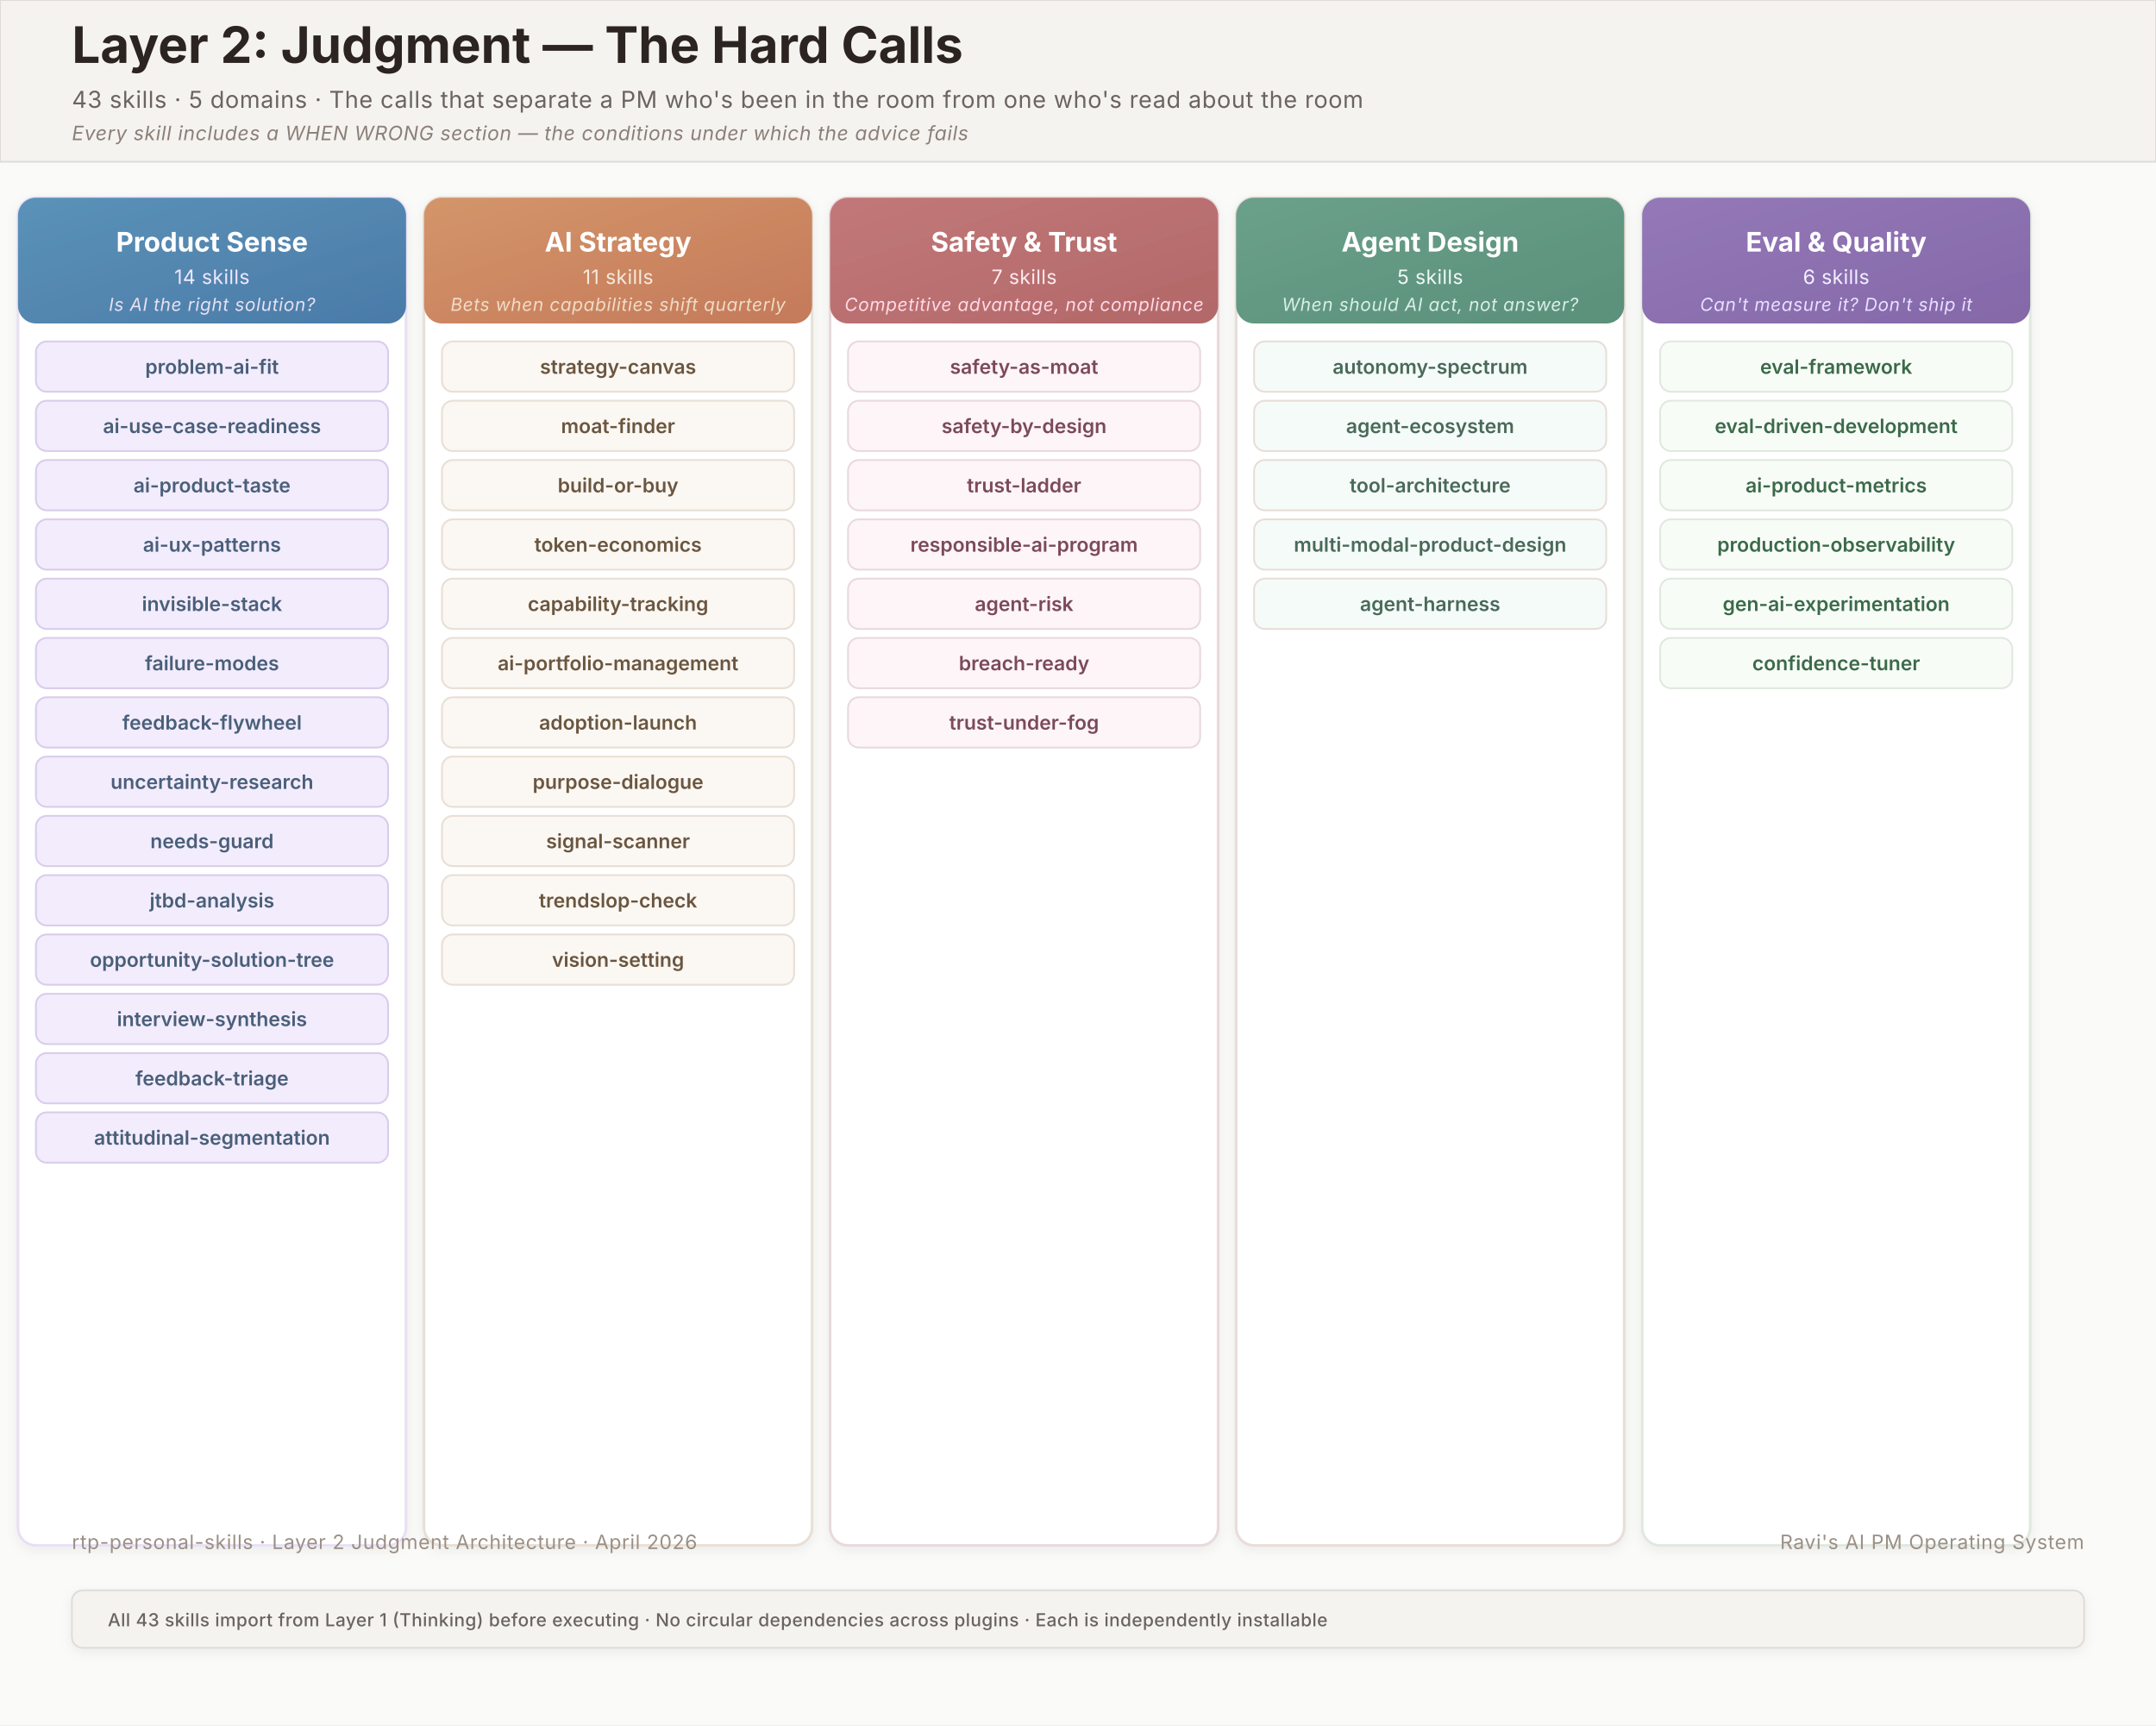
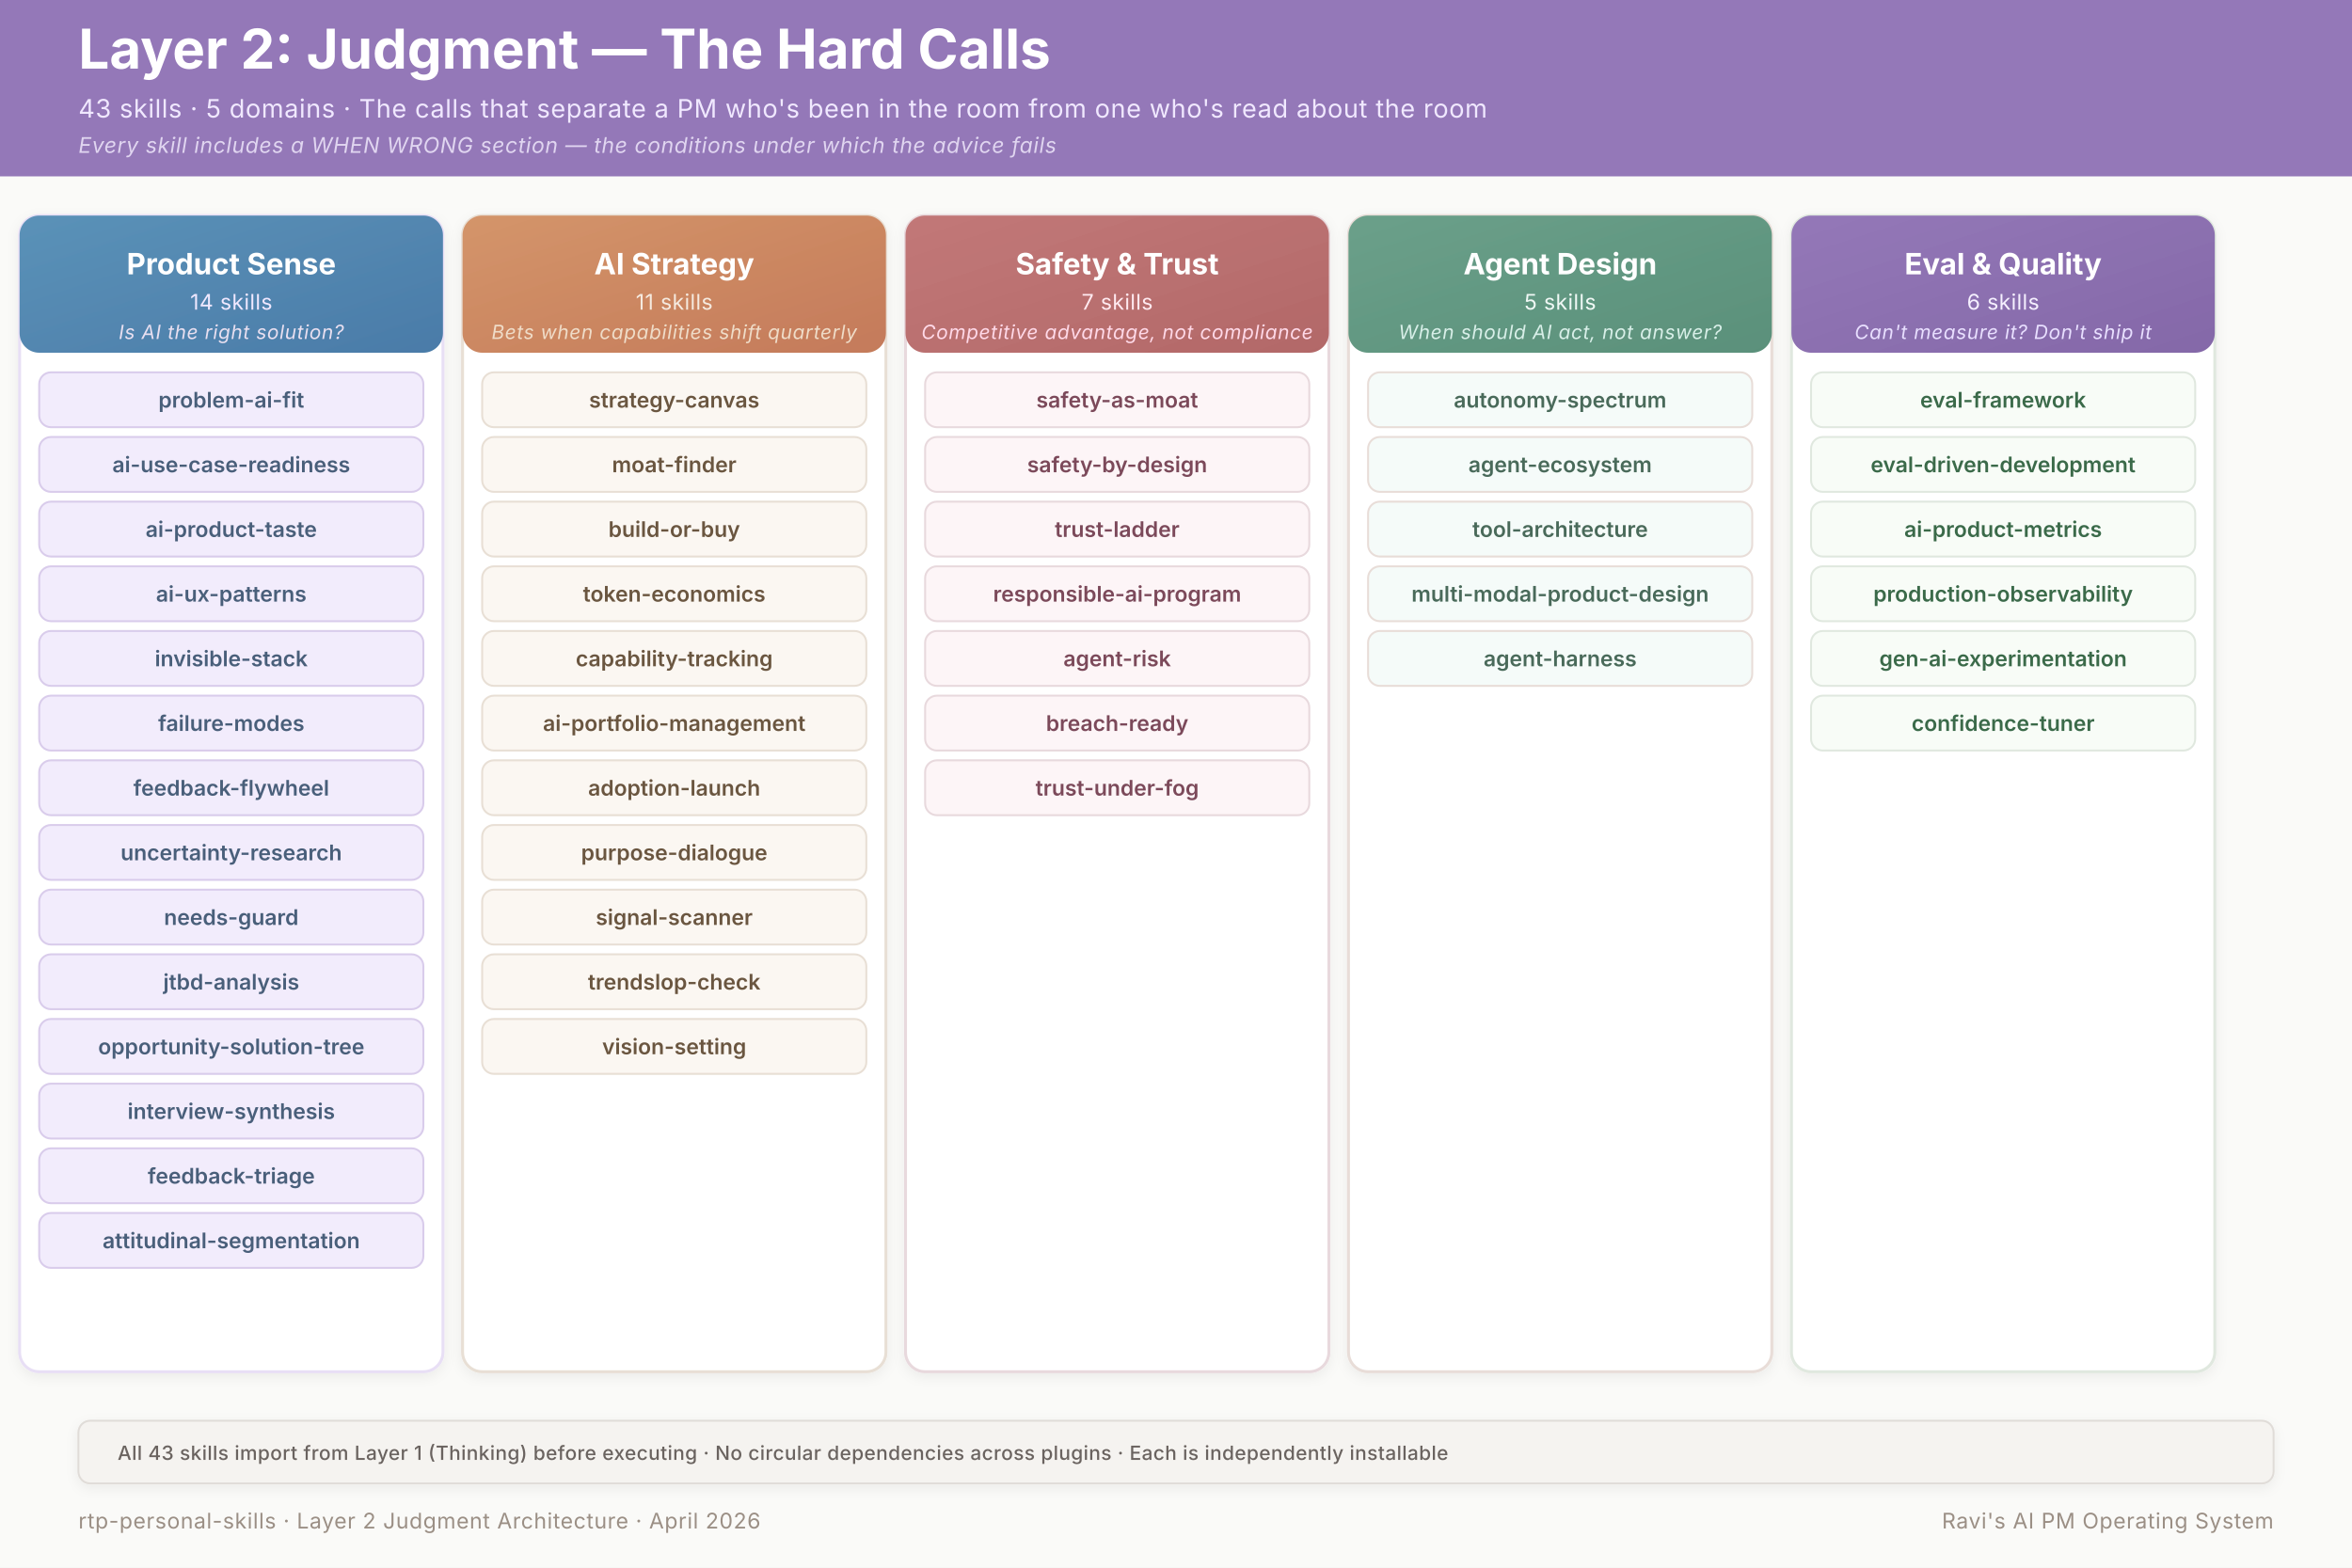
- <svg xmlns="http://www.w3.org/2000/svg" viewBox="0 0 1200 960" width="1200" height="960" role="img" aria-label="43 skills across 5 domains making the hard calls every AI PM faces.">
+ <svg xmlns="http://www.w3.org/2000/svg" viewBox="0 0 1200 800" width="1200" height="800" role="img" aria-label="43 skills across 5 domains making the hard calls every AI PM faces.">
  <defs>
    <filter id="dropShadow" x="-50%" y="-50%" width="200%" height="200%">
      <feDropShadow dx="0" dy="2" stdDeviation="3" flood-color="#000000" flood-opacity="0.06" />
    </filter>
    <linearGradient id="productSenseGrad" x1="0%" y1="0%" x2="100%" y2="100%">
      <stop offset="0%" stop-color="#5B92B8" stop-opacity="1" />
      <stop offset="100%" stop-color="#4A7BA8" stop-opacity="1" />
    </linearGradient>
    <linearGradient id="aiStrategyGrad" x1="0%" y1="0%" x2="100%" y2="100%">
      <stop offset="0%" stop-color="#D4956A" stop-opacity="1" />
      <stop offset="100%" stop-color="#C47A5A" stop-opacity="1" />
    </linearGradient>
    <linearGradient id="safetyTrustGrad" x1="0%" y1="0%" x2="100%" y2="100%">
      <stop offset="0%" stop-color="#C27878" stop-opacity="1" />
      <stop offset="100%" stop-color="#B26868" stop-opacity="1" />
    </linearGradient>
    <linearGradient id="agentDesignGrad" x1="0%" y1="0%" x2="100%" y2="100%">
      <stop offset="0%" stop-color="#6BA08A" stop-opacity="1" />
      <stop offset="100%" stop-color="#5A907A" stop-opacity="1" />
    </linearGradient>
    <linearGradient id="evalQualityGrad" x1="0%" y1="0%" x2="100%" y2="100%">
      <stop offset="0%" stop-color="#9478B8" stop-opacity="1" />
      <stop offset="100%" stop-color="#8468A8" stop-opacity="1" />
    </linearGradient>
  </defs>
-   <rect width="1200" height="960" fill="#FAFAF8" />
-   <rect x="0" y="0" width="1200" height="90" fill="#F5F3F0" stroke="#E0DCD8" stroke-width="1" stroke-dasharray="none" />
-   <text x="40" y="35" font-family="Inter, -apple-system, BlinkMacSystemFont, Segoe UI, sans-serif" font-size="28" font-weight="700" fill="#2C2420">
+   <rect width="1200" height="800" fill="#FAFAF8" />
+   <rect x="0" y="0" width="1200" height="90" fill="#9478B8" />
+   <text x="40" y="35" font-family="Inter, sans-serif" font-size="28" font-weight="700" fill="#FFFFFF">
    Layer 2: Judgment — The Hard Calls
  </text>
-   <text x="40" y="60" font-family="Inter, -apple-system, BlinkMacSystemFont, Segoe UI, sans-serif" font-size="13" font-weight="400" fill="#6B6460" letter-spacing="0.3">
+   <text x="40" y="60" font-family="Inter, sans-serif" font-size="13" font-weight="400" fill="#F0E8FF" letter-spacing="0.3">
    43 skills · 5 domains · The calls that separate a PM who's been in the room from one who's read about the room
  </text>
-   <text x="40" y="78" font-family="Inter, -apple-system, BlinkMacSystemFont, Segoe UI, sans-serif" font-size="11" font-weight="400" fill="#8B7F78" letter-spacing="0.3" font-style="italic">
+   <text x="40" y="78" font-family="Inter, sans-serif" font-size="11" font-weight="400" fill="#E0D5F0" letter-spacing="0.3" font-style="italic">
    Every skill includes a WHEN WRONG section — the conditions under which the advice fails
  </text>
  <g filter="url(#dropShadow)">
-     <rect x="10" y="110" width="216" height="750" fill="white" stroke="#E8DFF5" stroke-width="1.5" rx="10" />
+     <rect x="10" y="110" width="216" height="590" fill="white" stroke="#E8DFF5" stroke-width="1.5" rx="10" />
    <rect x="10" y="110" width="216" height="70" fill="url(#productSenseGrad)" rx="10" ry="10" />
    <text x="118" y="140" font-family="Inter, -apple-system, BlinkMacSystemFont, Segoe UI, sans-serif" font-size="15" font-weight="700" fill="white" text-anchor="middle">
      Product Sense
    </text>
    <text x="118" y="158" font-family="Inter, -apple-system, BlinkMacSystemFont, Segoe UI, sans-serif" font-size="11" font-weight="400" fill="#F0E8FF" text-anchor="middle" letter-spacing="0.2">
      14 skills
    </text>
    <text x="118" y="173" font-family="Inter, -apple-system, BlinkMacSystemFont, Segoe UI, sans-serif" font-size="10" font-weight="400" fill="#E8DFF0" text-anchor="middle" font-style="italic" letter-spacing="0.3">
      Is AI the right solution?
    </text>
    <rect x="20" y="190" width="196" height="28" fill="#F2ECFC" stroke="#D9CCEB" stroke-width="1" rx="6" />
    <text x="118" y="208" font-family="Inter, -apple-system, BlinkMacSystemFont, Segoe UI, sans-serif" font-size="11" font-weight="600" fill="#4A5F7A" text-anchor="middle">
      problem-ai-fit
    </text>
    <rect x="20" y="223" width="196" height="28" fill="#F2ECFC" stroke="#D9CCEB" stroke-width="1" rx="6" />
    <text x="118" y="241" font-family="Inter, -apple-system, BlinkMacSystemFont, Segoe UI, sans-serif" font-size="11" font-weight="600" fill="#4A5F7A" text-anchor="middle">
      ai-use-case-readiness
    </text>
    <rect x="20" y="256" width="196" height="28" fill="#F2ECFC" stroke="#D9CCEB" stroke-width="1" rx="6" />
    <text x="118" y="274" font-family="Inter, -apple-system, BlinkMacSystemFont, Segoe UI, sans-serif" font-size="11" font-weight="600" fill="#4A5F7A" text-anchor="middle">
      ai-product-taste
    </text>
    <rect x="20" y="289" width="196" height="28" fill="#F2ECFC" stroke="#D9CCEB" stroke-width="1" rx="6" />
    <text x="118" y="307" font-family="Inter, -apple-system, BlinkMacSystemFont, Segoe UI, sans-serif" font-size="11" font-weight="600" fill="#4A5F7A" text-anchor="middle">
      ai-ux-patterns
    </text>
    <rect x="20" y="322" width="196" height="28" fill="#F2ECFC" stroke="#D9CCEB" stroke-width="1" rx="6" />
    <text x="118" y="340" font-family="Inter, -apple-system, BlinkMacSystemFont, Segoe UI, sans-serif" font-size="11" font-weight="600" fill="#4A5F7A" text-anchor="middle">
      invisible-stack
    </text>
    <rect x="20" y="355" width="196" height="28" fill="#F2ECFC" stroke="#D9CCEB" stroke-width="1" rx="6" />
    <text x="118" y="373" font-family="Inter, -apple-system, BlinkMacSystemFont, Segoe UI, sans-serif" font-size="11" font-weight="600" fill="#4A5F7A" text-anchor="middle">
      failure-modes
    </text>
    <rect x="20" y="388" width="196" height="28" fill="#F2ECFC" stroke="#D9CCEB" stroke-width="1" rx="6" />
    <text x="118" y="406" font-family="Inter, -apple-system, BlinkMacSystemFont, Segoe UI, sans-serif" font-size="11" font-weight="600" fill="#4A5F7A" text-anchor="middle">
      feedback-flywheel
    </text>
    <rect x="20" y="421" width="196" height="28" fill="#F2ECFC" stroke="#D9CCEB" stroke-width="1" rx="6" />
    <text x="118" y="439" font-family="Inter, -apple-system, BlinkMacSystemFont, Segoe UI, sans-serif" font-size="11" font-weight="600" fill="#4A5F7A" text-anchor="middle">
      uncertainty-research
    </text>
    <rect x="20" y="454" width="196" height="28" fill="#F2ECFC" stroke="#D9CCEB" stroke-width="1" rx="6" />
    <text x="118" y="472" font-family="Inter, -apple-system, BlinkMacSystemFont, Segoe UI, sans-serif" font-size="11" font-weight="600" fill="#4A5F7A" text-anchor="middle">
      needs-guard
    </text>
    <rect x="20" y="487" width="196" height="28" fill="#F2ECFC" stroke="#D9CCEB" stroke-width="1" rx="6" />
    <text x="118" y="505" font-family="Inter, -apple-system, BlinkMacSystemFont, Segoe UI, sans-serif" font-size="11" font-weight="600" fill="#4A5F7A" text-anchor="middle">
      jtbd-analysis
    </text>
    <rect x="20" y="520" width="196" height="28" fill="#F2ECFC" stroke="#D9CCEB" stroke-width="1" rx="6" />
    <text x="118" y="538" font-family="Inter, -apple-system, BlinkMacSystemFont, Segoe UI, sans-serif" font-size="11" font-weight="600" fill="#4A5F7A" text-anchor="middle">
      opportunity-solution-tree
    </text>
    <rect x="20" y="553" width="196" height="28" fill="#F2ECFC" stroke="#D9CCEB" stroke-width="1" rx="6" />
    <text x="118" y="571" font-family="Inter, -apple-system, BlinkMacSystemFont, Segoe UI, sans-serif" font-size="11" font-weight="600" fill="#4A5F7A" text-anchor="middle">
      interview-synthesis
    </text>
    <rect x="20" y="586" width="196" height="28" fill="#F2ECFC" stroke="#D9CCEB" stroke-width="1" rx="6" />
    <text x="118" y="604" font-family="Inter, -apple-system, BlinkMacSystemFont, Segoe UI, sans-serif" font-size="11" font-weight="600" fill="#4A5F7A" text-anchor="middle">
      feedback-triage
    </text>
    <rect x="20" y="619" width="196" height="28" fill="#F2ECFC" stroke="#D9CCEB" stroke-width="1" rx="6" />
    <text x="118" y="637" font-family="Inter, -apple-system, BlinkMacSystemFont, Segoe UI, sans-serif" font-size="11" font-weight="600" fill="#4A5F7A" text-anchor="middle">
      attitudinal-segmentation
    </text>
  </g>
  <g filter="url(#dropShadow)">
-     <rect x="236" y="110" width="216" height="750" fill="white" stroke="#E8DFD5" stroke-width="1.5" rx="10" />
+     <rect x="236" y="110" width="216" height="590" fill="white" stroke="#E8DFD5" stroke-width="1.5" rx="10" />
    <rect x="236" y="110" width="216" height="70" fill="url(#aiStrategyGrad)" rx="10" ry="10" />
    <text x="344" y="140" font-family="Inter, -apple-system, BlinkMacSystemFont, Segoe UI, sans-serif" font-size="15" font-weight="700" fill="white" text-anchor="middle">
      AI Strategy
    </text>
    <text x="344" y="158" font-family="Inter, -apple-system, BlinkMacSystemFont, Segoe UI, sans-serif" font-size="11" font-weight="400" fill="#F5EADF" text-anchor="middle" letter-spacing="0.2">
      11 skills
    </text>
    <text x="344" y="173" font-family="Inter, -apple-system, BlinkMacSystemFont, Segoe UI, sans-serif" font-size="10" font-weight="400" fill="#EFDCC8" text-anchor="middle" font-style="italic" letter-spacing="0.3">
      Bets when capabilities shift quarterly
    </text>
    <rect x="246" y="190" width="196" height="28" fill="#FBF7F2" stroke="#E8DFD5" stroke-width="1" rx="6" />
    <text x="344" y="208" font-family="Inter, -apple-system, BlinkMacSystemFont, Segoe UI, sans-serif" font-size="11" font-weight="600" fill="#6B5640" text-anchor="middle">
      strategy-canvas
    </text>
    <rect x="246" y="223" width="196" height="28" fill="#FBF7F2" stroke="#E8DFD5" stroke-width="1" rx="6" />
    <text x="344" y="241" font-family="Inter, -apple-system, BlinkMacSystemFont, Segoe UI, sans-serif" font-size="11" font-weight="600" fill="#6B5640" text-anchor="middle">
      moat-finder
    </text>
    <rect x="246" y="256" width="196" height="28" fill="#FBF7F2" stroke="#E8DFD5" stroke-width="1" rx="6" />
    <text x="344" y="274" font-family="Inter, -apple-system, BlinkMacSystemFont, Segoe UI, sans-serif" font-size="11" font-weight="600" fill="#6B5640" text-anchor="middle">
      build-or-buy
    </text>
    <rect x="246" y="289" width="196" height="28" fill="#FBF7F2" stroke="#E8DFD5" stroke-width="1" rx="6" />
    <text x="344" y="307" font-family="Inter, -apple-system, BlinkMacSystemFont, Segoe UI, sans-serif" font-size="11" font-weight="600" fill="#6B5640" text-anchor="middle">
      token-economics
    </text>
    <rect x="246" y="322" width="196" height="28" fill="#FBF7F2" stroke="#E8DFD5" stroke-width="1" rx="6" />
    <text x="344" y="340" font-family="Inter, -apple-system, BlinkMacSystemFont, Segoe UI, sans-serif" font-size="11" font-weight="600" fill="#6B5640" text-anchor="middle">
      capability-tracking
    </text>
    <rect x="246" y="355" width="196" height="28" fill="#FBF7F2" stroke="#E8DFD5" stroke-width="1" rx="6" />
    <text x="344" y="373" font-family="Inter, -apple-system, BlinkMacSystemFont, Segoe UI, sans-serif" font-size="11" font-weight="600" fill="#6B5640" text-anchor="middle">
      ai-portfolio-management
    </text>
    <rect x="246" y="388" width="196" height="28" fill="#FBF7F2" stroke="#E8DFD5" stroke-width="1" rx="6" />
    <text x="344" y="406" font-family="Inter, -apple-system, BlinkMacSystemFont, Segoe UI, sans-serif" font-size="11" font-weight="600" fill="#6B5640" text-anchor="middle">
      adoption-launch
    </text>
    <rect x="246" y="421" width="196" height="28" fill="#FBF7F2" stroke="#E8DFD5" stroke-width="1" rx="6" />
    <text x="344" y="439" font-family="Inter, -apple-system, BlinkMacSystemFont, Segoe UI, sans-serif" font-size="11" font-weight="600" fill="#6B5640" text-anchor="middle">
      purpose-dialogue
    </text>
    <rect x="246" y="454" width="196" height="28" fill="#FBF7F2" stroke="#E8DFD5" stroke-width="1" rx="6" />
    <text x="344" y="472" font-family="Inter, -apple-system, BlinkMacSystemFont, Segoe UI, sans-serif" font-size="11" font-weight="600" fill="#6B5640" text-anchor="middle">
      signal-scanner
    </text>
    <rect x="246" y="487" width="196" height="28" fill="#FBF7F2" stroke="#E8DFD5" stroke-width="1" rx="6" />
    <text x="344" y="505" font-family="Inter, -apple-system, BlinkMacSystemFont, Segoe UI, sans-serif" font-size="11" font-weight="600" fill="#6B5640" text-anchor="middle">
      trendslop-check
    </text>
    <rect x="246" y="520" width="196" height="28" fill="#FBF7F2" stroke="#E8DFD5" stroke-width="1" rx="6" />
    <text x="344" y="538" font-family="Inter, -apple-system, BlinkMacSystemFont, Segoe UI, sans-serif" font-size="11" font-weight="600" fill="#6B5640" text-anchor="middle">
      vision-setting
    </text>
  </g>
  <g filter="url(#dropShadow)">
-     <rect x="462" y="110" width="216" height="750" fill="white" stroke="#E8D9DD" stroke-width="1.5" rx="10" />
+     <rect x="462" y="110" width="216" height="590" fill="white" stroke="#E8D9DD" stroke-width="1.5" rx="10" />
    <rect x="462" y="110" width="216" height="70" fill="url(#safetyTrustGrad)" rx="10" ry="10" />
    <text x="570" y="140" font-family="Inter, -apple-system, BlinkMacSystemFont, Segoe UI, sans-serif" font-size="15" font-weight="700" fill="white" text-anchor="middle">
      Safety &amp; Trust
    </text>
    <text x="570" y="158" font-family="Inter, -apple-system, BlinkMacSystemFont, Segoe UI, sans-serif" font-size="11" font-weight="400" fill="#FFEAF0" text-anchor="middle" letter-spacing="0.2">
      7 skills
    </text>
    <text x="570" y="173" font-family="Inter, -apple-system, BlinkMacSystemFont, Segoe UI, sans-serif" font-size="10" font-weight="400" fill="#FFD9E8" text-anchor="middle" font-style="italic" letter-spacing="0.3">
      Competitive advantage, not compliance
    </text>
    <rect x="472" y="190" width="196" height="28" fill="#FDF5F7" stroke="#E8D9DD" stroke-width="1" rx="6" />
    <text x="570" y="208" font-family="Inter, -apple-system, BlinkMacSystemFont, Segoe UI, sans-serif" font-size="11" font-weight="600" fill="#7B4A5A" text-anchor="middle">
      safety-as-moat
    </text>
    <rect x="472" y="223" width="196" height="28" fill="#FDF5F7" stroke="#E8D9DD" stroke-width="1" rx="6" />
    <text x="570" y="241" font-family="Inter, -apple-system, BlinkMacSystemFont, Segoe UI, sans-serif" font-size="11" font-weight="600" fill="#7B4A5A" text-anchor="middle">
      safety-by-design
    </text>
    <rect x="472" y="256" width="196" height="28" fill="#FDF5F7" stroke="#E8D9DD" stroke-width="1" rx="6" />
    <text x="570" y="274" font-family="Inter, -apple-system, BlinkMacSystemFont, Segoe UI, sans-serif" font-size="11" font-weight="600" fill="#7B4A5A" text-anchor="middle">
      trust-ladder
    </text>
    <rect x="472" y="289" width="196" height="28" fill="#FDF5F7" stroke="#E8D9DD" stroke-width="1" rx="6" />
    <text x="570" y="307" font-family="Inter, -apple-system, BlinkMacSystemFont, Segoe UI, sans-serif" font-size="11" font-weight="600" fill="#7B4A5A" text-anchor="middle">
      responsible-ai-program
    </text>
    <rect x="472" y="322" width="196" height="28" fill="#FDF5F7" stroke="#E8D9DD" stroke-width="1" rx="6" />
    <text x="570" y="340" font-family="Inter, -apple-system, BlinkMacSystemFont, Segoe UI, sans-serif" font-size="11" font-weight="600" fill="#7B4A5A" text-anchor="middle">
      agent-risk
    </text>
    <rect x="472" y="355" width="196" height="28" fill="#FDF5F7" stroke="#E8D9DD" stroke-width="1" rx="6" />
    <text x="570" y="373" font-family="Inter, -apple-system, BlinkMacSystemFont, Segoe UI, sans-serif" font-size="11" font-weight="600" fill="#7B4A5A" text-anchor="middle">
      breach-ready
    </text>
    <rect x="472" y="388" width="196" height="28" fill="#FDF5F7" stroke="#E8D9DD" stroke-width="1" rx="6" />
    <text x="570" y="406" font-family="Inter, -apple-system, BlinkMacSystemFont, Segoe UI, sans-serif" font-size="11" font-weight="600" fill="#7B4A5A" text-anchor="middle">
      trust-under-fog
    </text>
  </g>
  <g filter="url(#dropShadow)">
-     <rect x="688" y="110" width="216" height="750" fill="white" stroke="#E8DDD8" stroke-width="1.5" rx="10" />
+     <rect x="688" y="110" width="216" height="590" fill="white" stroke="#E8DDD8" stroke-width="1.5" rx="10" />
    <rect x="688" y="110" width="216" height="70" fill="url(#agentDesignGrad)" rx="10" ry="10" />
    <text x="796" y="140" font-family="Inter, -apple-system, BlinkMacSystemFont, Segoe UI, sans-serif" font-size="15" font-weight="700" fill="white" text-anchor="middle">
      Agent Design
    </text>
    <text x="796" y="158" font-family="Inter, -apple-system, BlinkMacSystemFont, Segoe UI, sans-serif" font-size="11" font-weight="400" fill="#F0F8F5" text-anchor="middle" letter-spacing="0.2">
      5 skills
    </text>
    <text x="796" y="173" font-family="Inter, -apple-system, BlinkMacSystemFont, Segoe UI, sans-serif" font-size="10" font-weight="400" fill="#D8EFE8" text-anchor="middle" font-style="italic" letter-spacing="0.3">
      When should AI act, not answer?
    </text>
    <rect x="698" y="190" width="196" height="28" fill="#F5FBF9" stroke="#E8DDD8" stroke-width="1" rx="6" />
    <text x="796" y="208" font-family="Inter, -apple-system, BlinkMacSystemFont, Segoe UI, sans-serif" font-size="11" font-weight="600" fill="#4A6A5A" text-anchor="middle">
      autonomy-spectrum
    </text>
    <rect x="698" y="223" width="196" height="28" fill="#F5FBF9" stroke="#E8DDD8" stroke-width="1" rx="6" />
    <text x="796" y="241" font-family="Inter, -apple-system, BlinkMacSystemFont, Segoe UI, sans-serif" font-size="11" font-weight="600" fill="#4A6A5A" text-anchor="middle">
      agent-ecosystem
    </text>
    <rect x="698" y="256" width="196" height="28" fill="#F5FBF9" stroke="#E8DDD8" stroke-width="1" rx="6" />
    <text x="796" y="274" font-family="Inter, -apple-system, BlinkMacSystemFont, Segoe UI, sans-serif" font-size="11" font-weight="600" fill="#4A6A5A" text-anchor="middle">
      tool-architecture
    </text>
    <rect x="698" y="289" width="196" height="28" fill="#F5FBF9" stroke="#E8DDD8" stroke-width="1" rx="6" />
    <text x="796" y="307" font-family="Inter, -apple-system, BlinkMacSystemFont, Segoe UI, sans-serif" font-size="11" font-weight="600" fill="#4A6A5A" text-anchor="middle">
      multi-modal-product-design
    </text>
    <rect x="698" y="322" width="196" height="28" fill="#F5FBF9" stroke="#E8DDD8" stroke-width="1" rx="6" />
    <text x="796" y="340" font-family="Inter, -apple-system, BlinkMacSystemFont, Segoe UI, sans-serif" font-size="11" font-weight="600" fill="#4A6A5A" text-anchor="middle">
      agent-harness
    </text>
  </g>
  <g filter="url(#dropShadow)">
-     <rect x="914" y="110" width="216" height="750" fill="white" stroke="#E0E8DF" stroke-width="1.5" rx="10" />
+     <rect x="914" y="110" width="216" height="590" fill="white" stroke="#E0E8DF" stroke-width="1.5" rx="10" />
    <rect x="914" y="110" width="216" height="70" fill="url(#evalQualityGrad)" rx="10" ry="10" />
    <text x="1022" y="140" font-family="Inter, -apple-system, BlinkMacSystemFont, Segoe UI, sans-serif" font-size="15" font-weight="700" fill="white" text-anchor="middle">
      Eval &amp; Quality
    </text>
    <text x="1022" y="158" font-family="Inter, -apple-system, BlinkMacSystemFont, Segoe UI, sans-serif" font-size="11" font-weight="400" fill="#F5F0FF" text-anchor="middle" letter-spacing="0.2">
      6 skills
    </text>
    <text x="1022" y="173" font-family="Inter, -apple-system, BlinkMacSystemFont, Segoe UI, sans-serif" font-size="10" font-weight="400" fill="#E8DFFF" text-anchor="middle" font-style="italic" letter-spacing="0.3">
      Can't measure it? Don't ship it
    </text>
    <rect x="924" y="190" width="196" height="28" fill="#F8FCF7" stroke="#E0E8DF" stroke-width="1" rx="6" />
    <text x="1022" y="208" font-family="Inter, -apple-system, BlinkMacSystemFont, Segoe UI, sans-serif" font-size="11" font-weight="600" fill="#3A6A4A" text-anchor="middle">
      eval-framework
    </text>
    <rect x="924" y="223" width="196" height="28" fill="#F8FCF7" stroke="#E0E8DF" stroke-width="1" rx="6" />
    <text x="1022" y="241" font-family="Inter, -apple-system, BlinkMacSystemFont, Segoe UI, sans-serif" font-size="11" font-weight="600" fill="#3A6A4A" text-anchor="middle">
      eval-driven-development
    </text>
    <rect x="924" y="256" width="196" height="28" fill="#F8FCF7" stroke="#E0E8DF" stroke-width="1" rx="6" />
    <text x="1022" y="274" font-family="Inter, -apple-system, BlinkMacSystemFont, Segoe UI, sans-serif" font-size="11" font-weight="600" fill="#3A6A4A" text-anchor="middle">
      ai-product-metrics
    </text>
    <rect x="924" y="289" width="196" height="28" fill="#F8FCF7" stroke="#E0E8DF" stroke-width="1" rx="6" />
    <text x="1022" y="307" font-family="Inter, -apple-system, BlinkMacSystemFont, Segoe UI, sans-serif" font-size="11" font-weight="600" fill="#3A6A4A" text-anchor="middle">
      production-observability
    </text>
    <rect x="924" y="322" width="196" height="28" fill="#F8FCF7" stroke="#E0E8DF" stroke-width="1" rx="6" />
    <text x="1022" y="340" font-family="Inter, -apple-system, BlinkMacSystemFont, Segoe UI, sans-serif" font-size="11" font-weight="600" fill="#3A6A4A" text-anchor="middle">
      gen-ai-experimentation
    </text>
    <rect x="924" y="355" width="196" height="28" fill="#F8FCF7" stroke="#E0E8DF" stroke-width="1" rx="6" />
    <text x="1022" y="373" font-family="Inter, -apple-system, BlinkMacSystemFont, Segoe UI, sans-serif" font-size="11" font-weight="600" fill="#3A6A4A" text-anchor="middle">
      confidence-tuner
    </text>
  </g>
  <g filter="url(#dropShadow)">
-     <rect x="40" y="885" width="1120" height="32" fill="#F5F3F0" stroke="#E0DCD8" stroke-width="1" rx="6" />
-     <text x="60" y="905" font-family="Inter, -apple-system, BlinkMacSystemFont, Segoe UI, sans-serif" font-size="10" font-weight="500" fill="#6B6460" letter-spacing="0.2">
+     <rect x="40" y="725" width="1120" height="32" fill="#F5F3F0" stroke="#E0DCD8" stroke-width="1" rx="6" />
+     <text x="60" y="745" font-family="Inter, sans-serif" font-size="10" font-weight="500" fill="#6B6460" letter-spacing="0.2">
      All 43 skills import from Layer 1 (Thinking) before executing · No circular dependencies across plugins · Each is independently installable
    </text>
  </g>
-   <text x="40" y="862" font-family="Inter, -apple-system, BlinkMacSystemFont, Segoe UI, sans-serif" font-size="11" font-weight="400" fill="#9B8F85" letter-spacing="0.3">
+   <text x="40" y="780" font-family="Inter, sans-serif" font-size="11" font-weight="400" fill="#9B8F85" letter-spacing="0.3">
    rtp-personal-skills · Layer 2 Judgment Architecture · April 2026
  </text>
-   <text x="1160" y="862" font-family="Inter, -apple-system, BlinkMacSystemFont, Segoe UI, sans-serif" font-size="11" font-weight="400" fill="#9B8F85" text-anchor="end" letter-spacing="0.3">
+   <text x="1160" y="780" font-family="Inter, sans-serif" font-size="11" font-weight="400" fill="#9B8F85" text-anchor="end" letter-spacing="0.3">
    Ravi's AI PM Operating System
  </text>
</svg>
